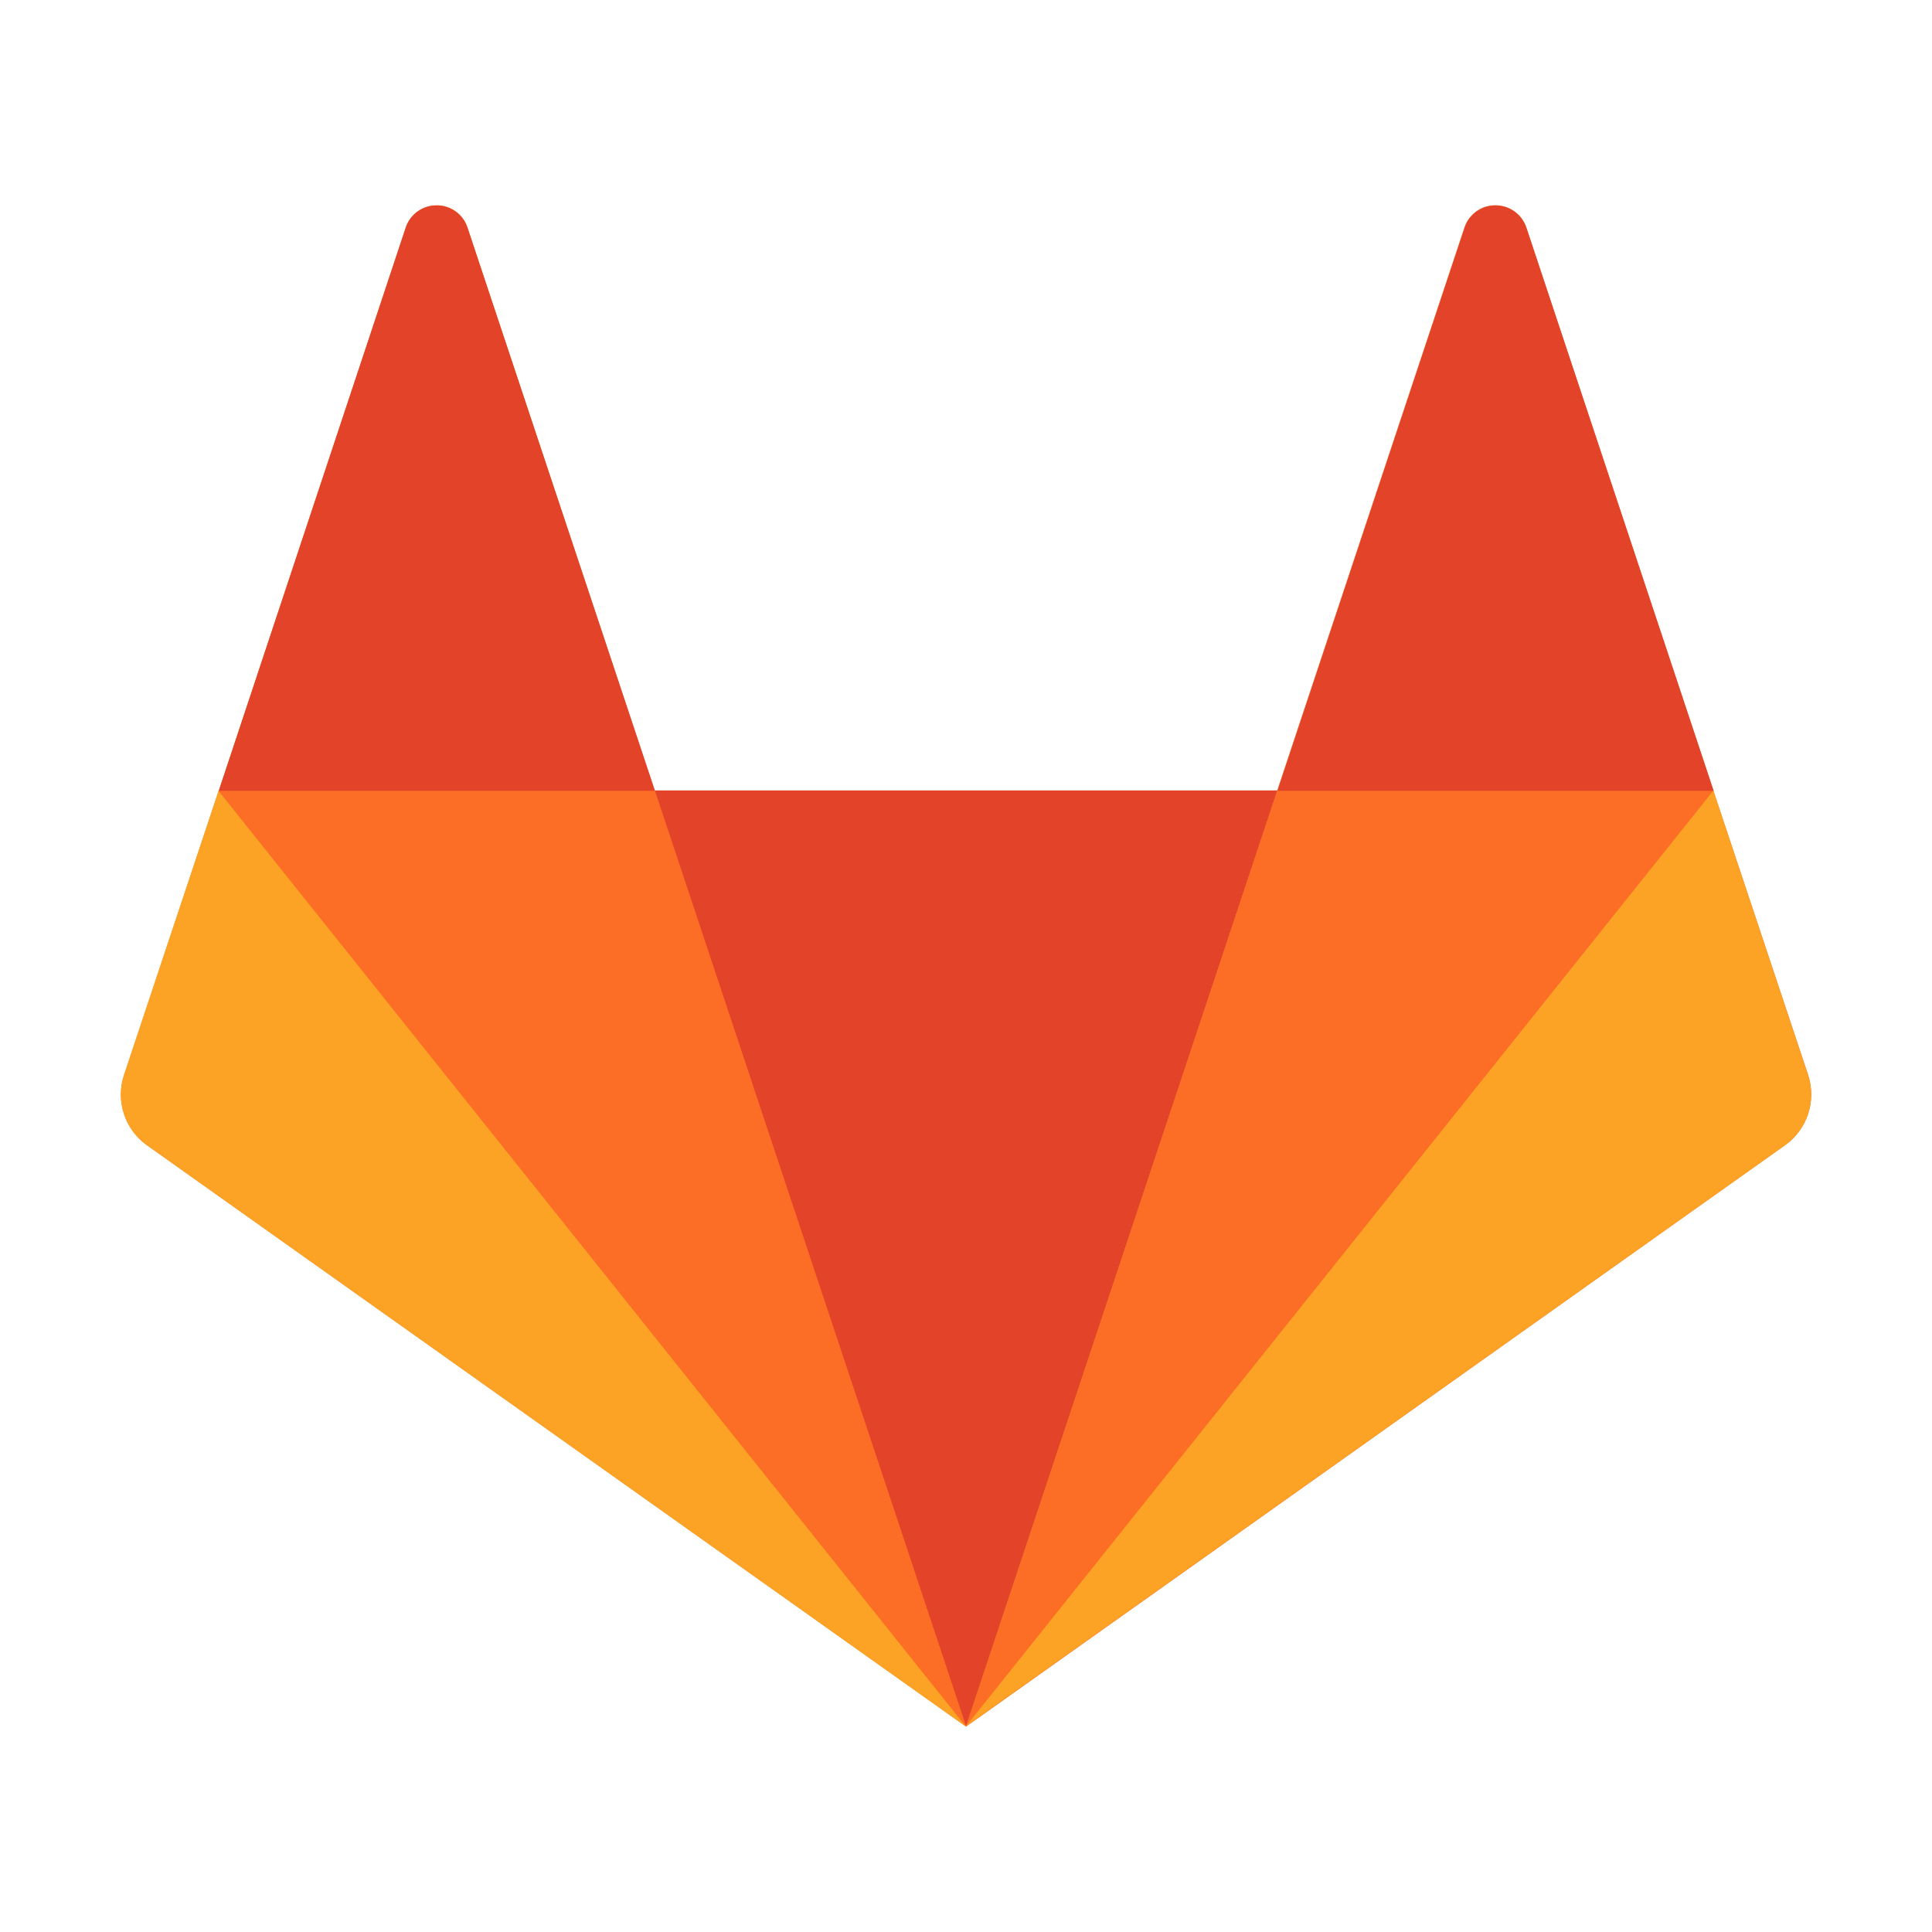
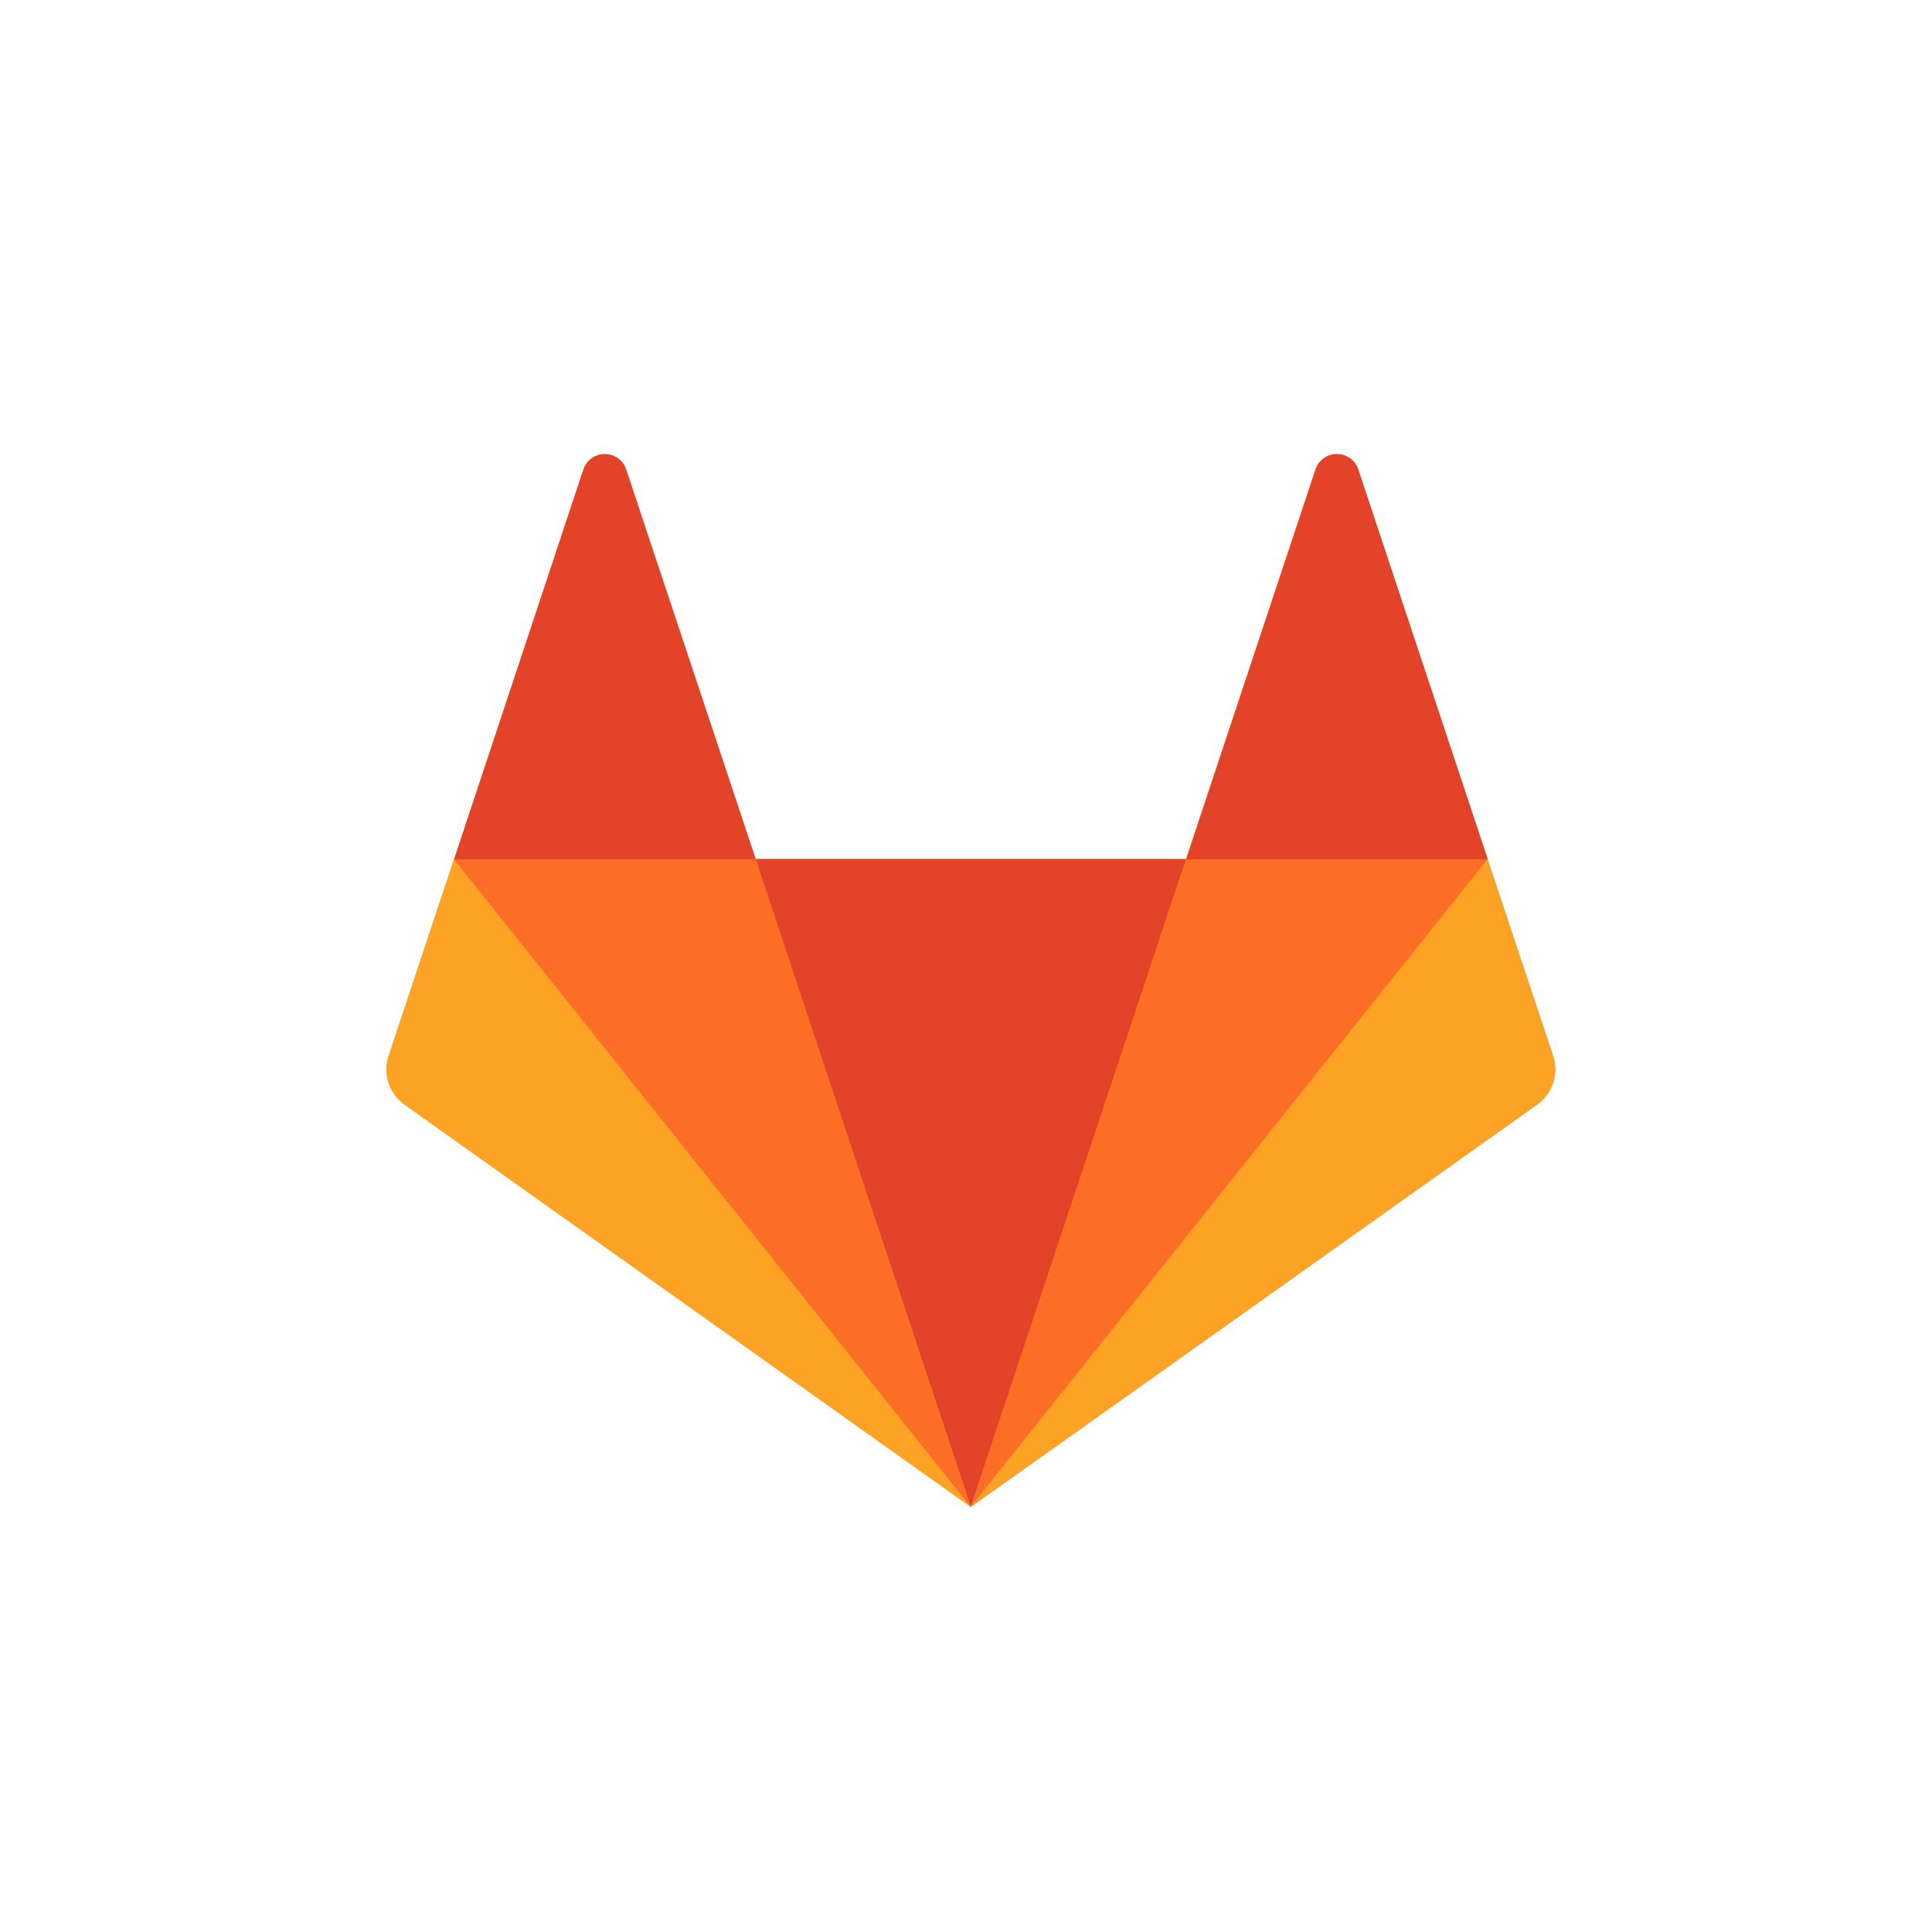
- <svg xmlns="http://www.w3.org/2000/svg" fill="none" height="800" viewBox="0 0 16 16" width="800">
-   <path d="m14.975 8.904-.785-2.354-1.552-4.67a.268.268 0 0 0 -.255-.18.268.268 0 0 0 -.254.18l-1.552 4.667h-5.155l-1.552-4.668a.267.267 0 0 0 -.254-.179.267.267 0 0 0 -.254.18l-1.55 4.667-.784 2.357a.515.515 0 0 0 .193.583l6.78 4.812 6.778-4.812a.516.516 0 0 0 .196-.583z" fill="#fc6d26" />
-   <path d="m8 14.296 2.578-7.75h-5.155z" fill="#e24329" />
-   <path d="m8 14.296-2.579-7.75h-3.608z" fill="#fc6d26" />
-   <path d="m1.81 6.549-.784 2.354a.515.515 0 0 0 .193.583l6.781 4.814-6.19-7.75z" fill="#fca326" />
-   <path d="m1.812 6.549h3.612l-1.554-4.667a.268.268 0 0 0 -.254-.18.268.268 0 0 0 -.255.18z" fill="#e24329" />
-   <path d="m8 14.296 2.578-7.75h3.614z" fill="#fc6d26" />
-   <path d="m14.19 6.549.783 2.354a.514.514 0 0 1 -.193.583l-6.78 4.81 6.188-7.747h.001z" fill="#fca326" />
-   <path d="m14.19 6.549h-3.61l1.551-4.667a.267.267 0 0 1 .255-.18c.115 0 .217.073.254.18l1.552 4.667z" fill="#e24329" />
+ <svg xmlns="http://www.w3.org/2000/svg" fill="none" height="200" viewBox="0 0 200 200" width="200">
+   <path d="m160.782 109.32-6.785-20.364-13.413-40.399c-.159-.457-.457-.854-.852-1.133-.396-.279-.868-.428-1.352-.424-.483-.002-.953.148-1.347.427-.393.279-.69.674-.848 1.13l-13.414 40.373h-44.553l-13.414-40.382c-.159-.455-.456-.849-.849-1.127-.394-.278-.864-.425-1.346-.422-.483-.003-.954.146-1.348.425-.394.279-.69.675-.848 1.132l-20.172 60.763c-.3.909-.3 1.89.001 2.798s.885 1.696 1.667 2.246l58.598 41.627 58.58-41.627c.785-.548 1.374-1.333 1.68-2.242.305-.908.31-1.89.014-2.802z" fill="#fc6d26" />
+   <path d="m100.499 155.965 22.281-67.043h-44.553z" fill="#e24329" />
+   <path d="m100.499 155.965-22.29-67.043h-31.183z" fill="#fc6d26" />
+   <path d="m47.001 88.948-6.776 20.364c-.3.908-.3 1.889.001 2.797.3.909.885 1.696 1.667 2.246l58.606 41.645-53.498-67.044z" fill="#fca326" />
+   <path d="m47.018 88.948h31.217l-13.431-40.373c-.158-.456-.455-.851-.849-1.13-.394-.279-.864-.428-1.347-.427-.484-.003-.957.145-1.352.424-.395.279-.693.675-.852 1.133z" fill="#e24329" />
+   <path d="m100.499 155.965 22.281-67.043h31.234z" fill="#fc6d26" />
+   <path d="m153.997 88.948 6.767 20.364c.302.908.302 1.89.002 2.798-.301.909-.886 1.696-1.67 2.245l-58.597 41.61 53.481-67.017z" fill="#fca326" />
+   <path d="m153.997 88.948h-31.2l13.405-40.373c.158-.458.455-.855.851-1.135.395-.28.869-.427 1.353-.423.994 0 1.875.632 2.195 1.557l13.413 40.373z" fill="#e24329" />
</svg>
